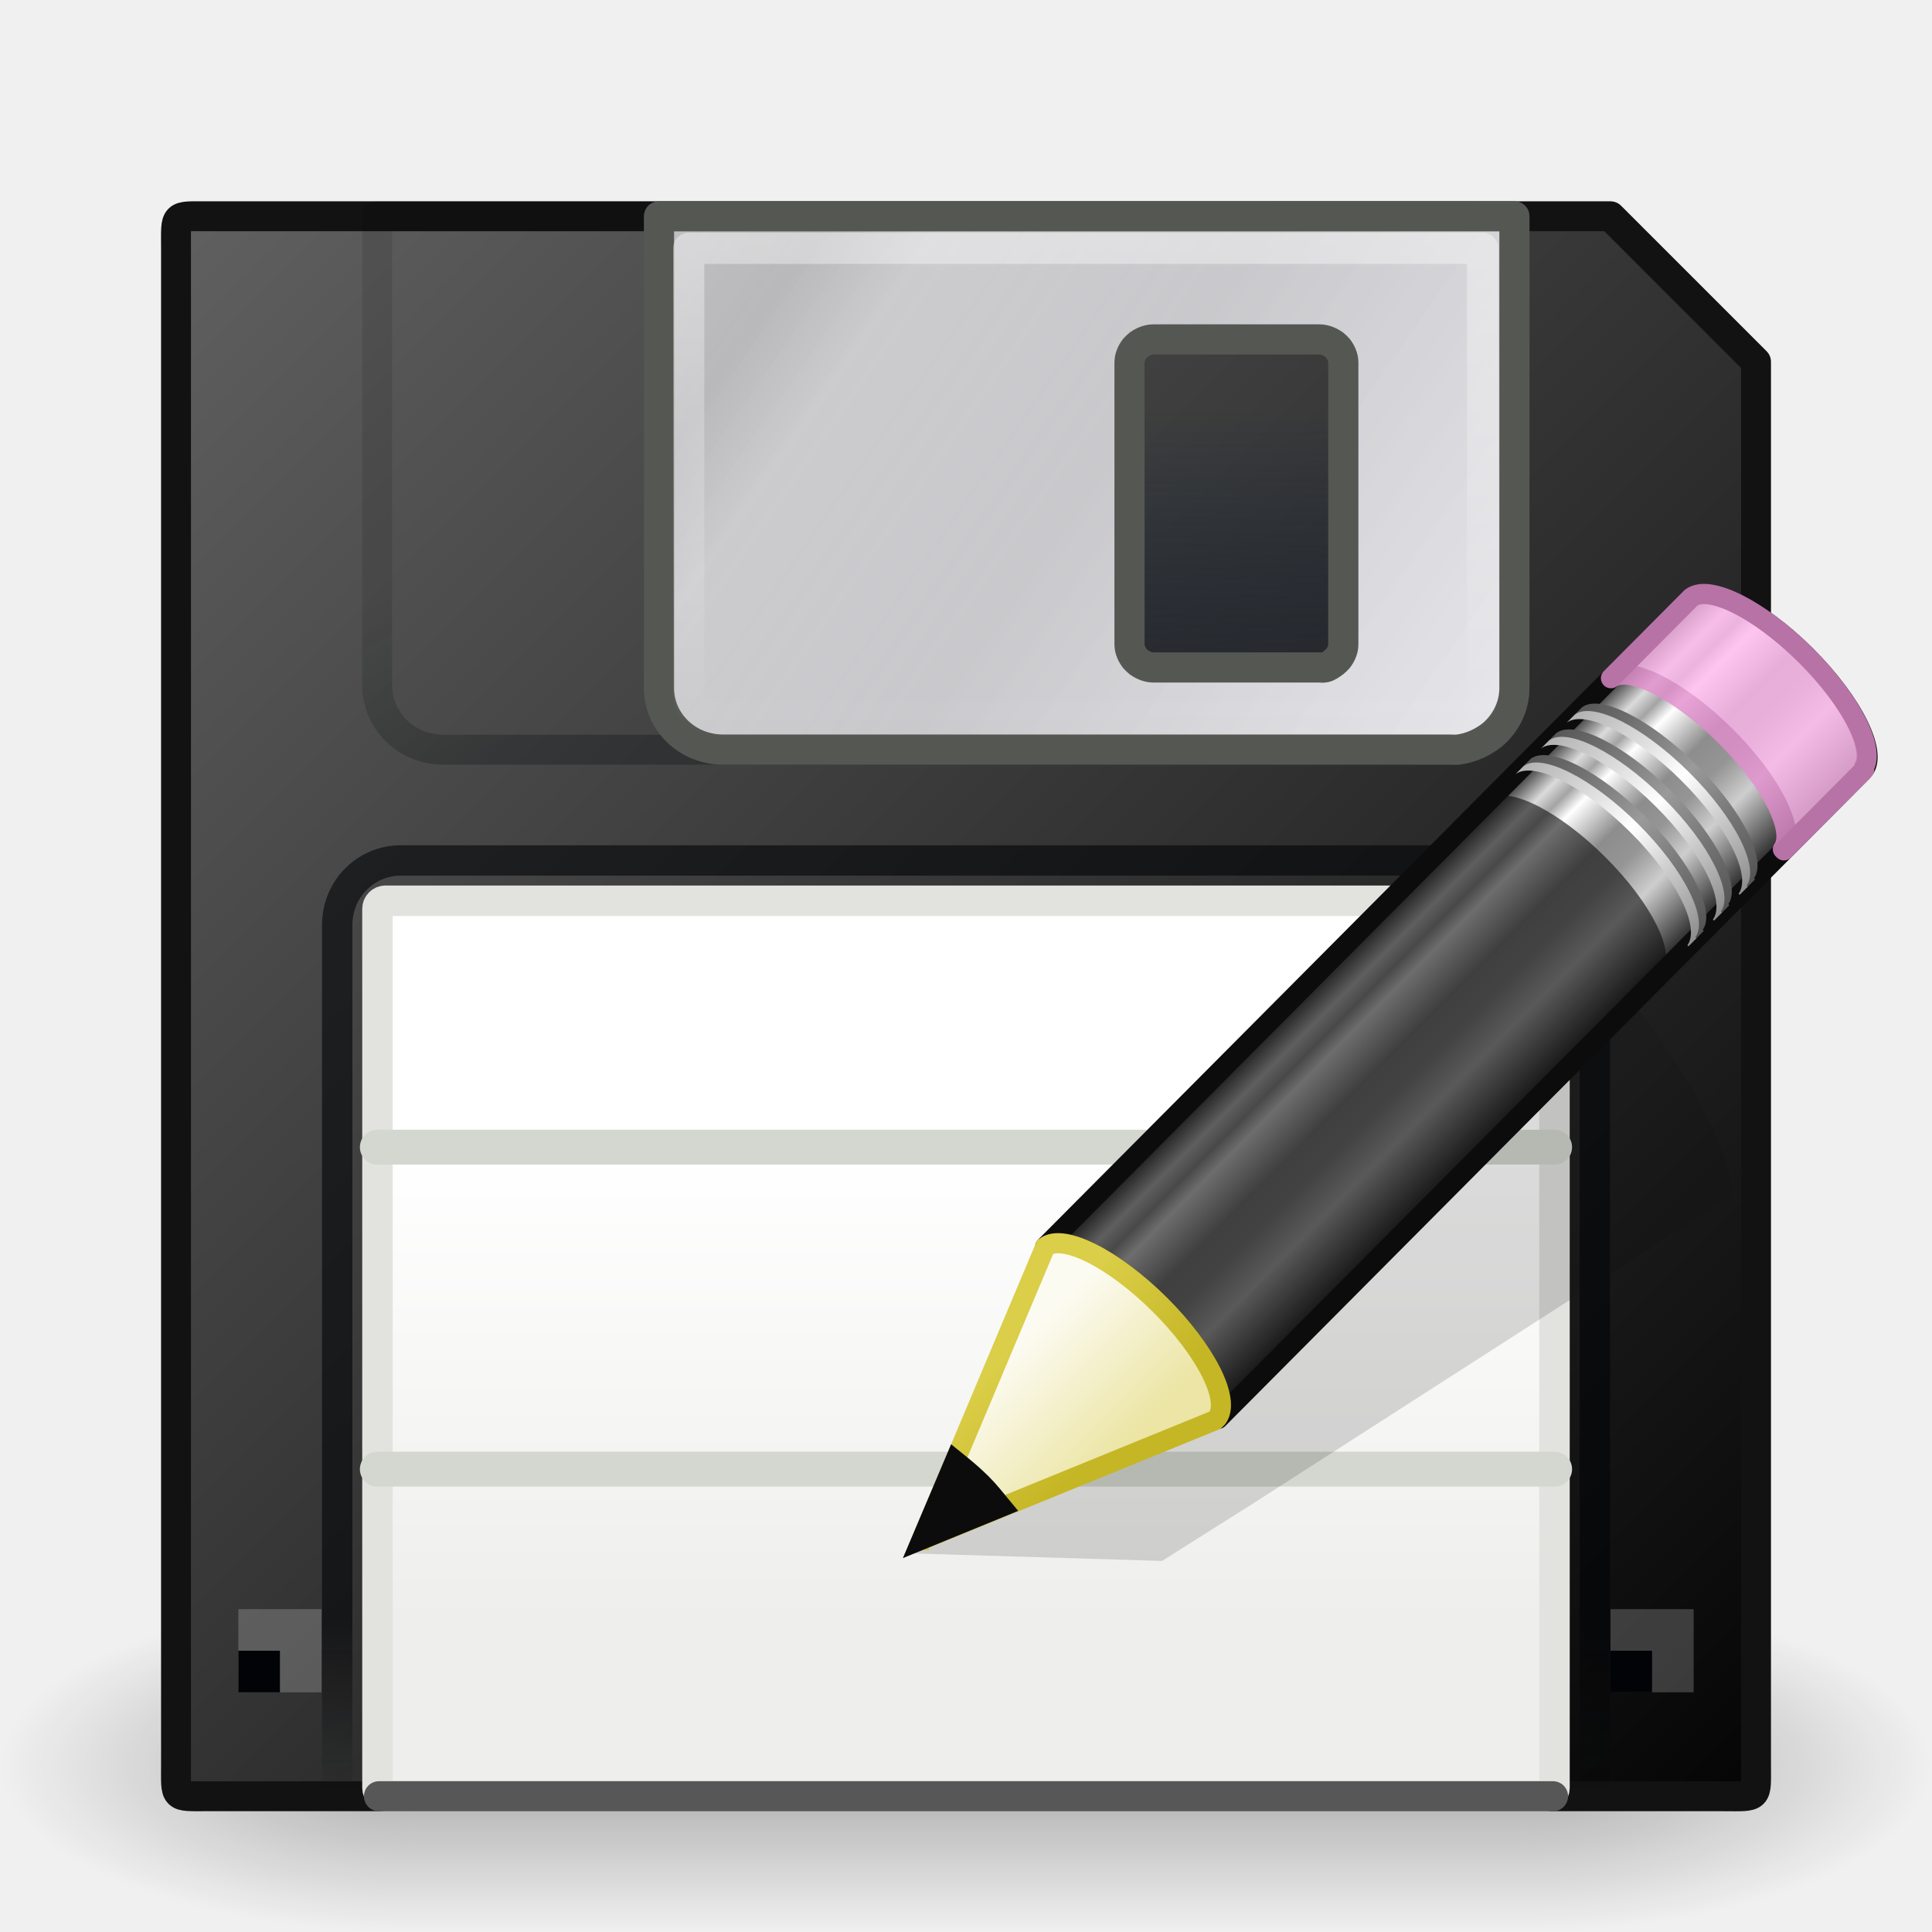
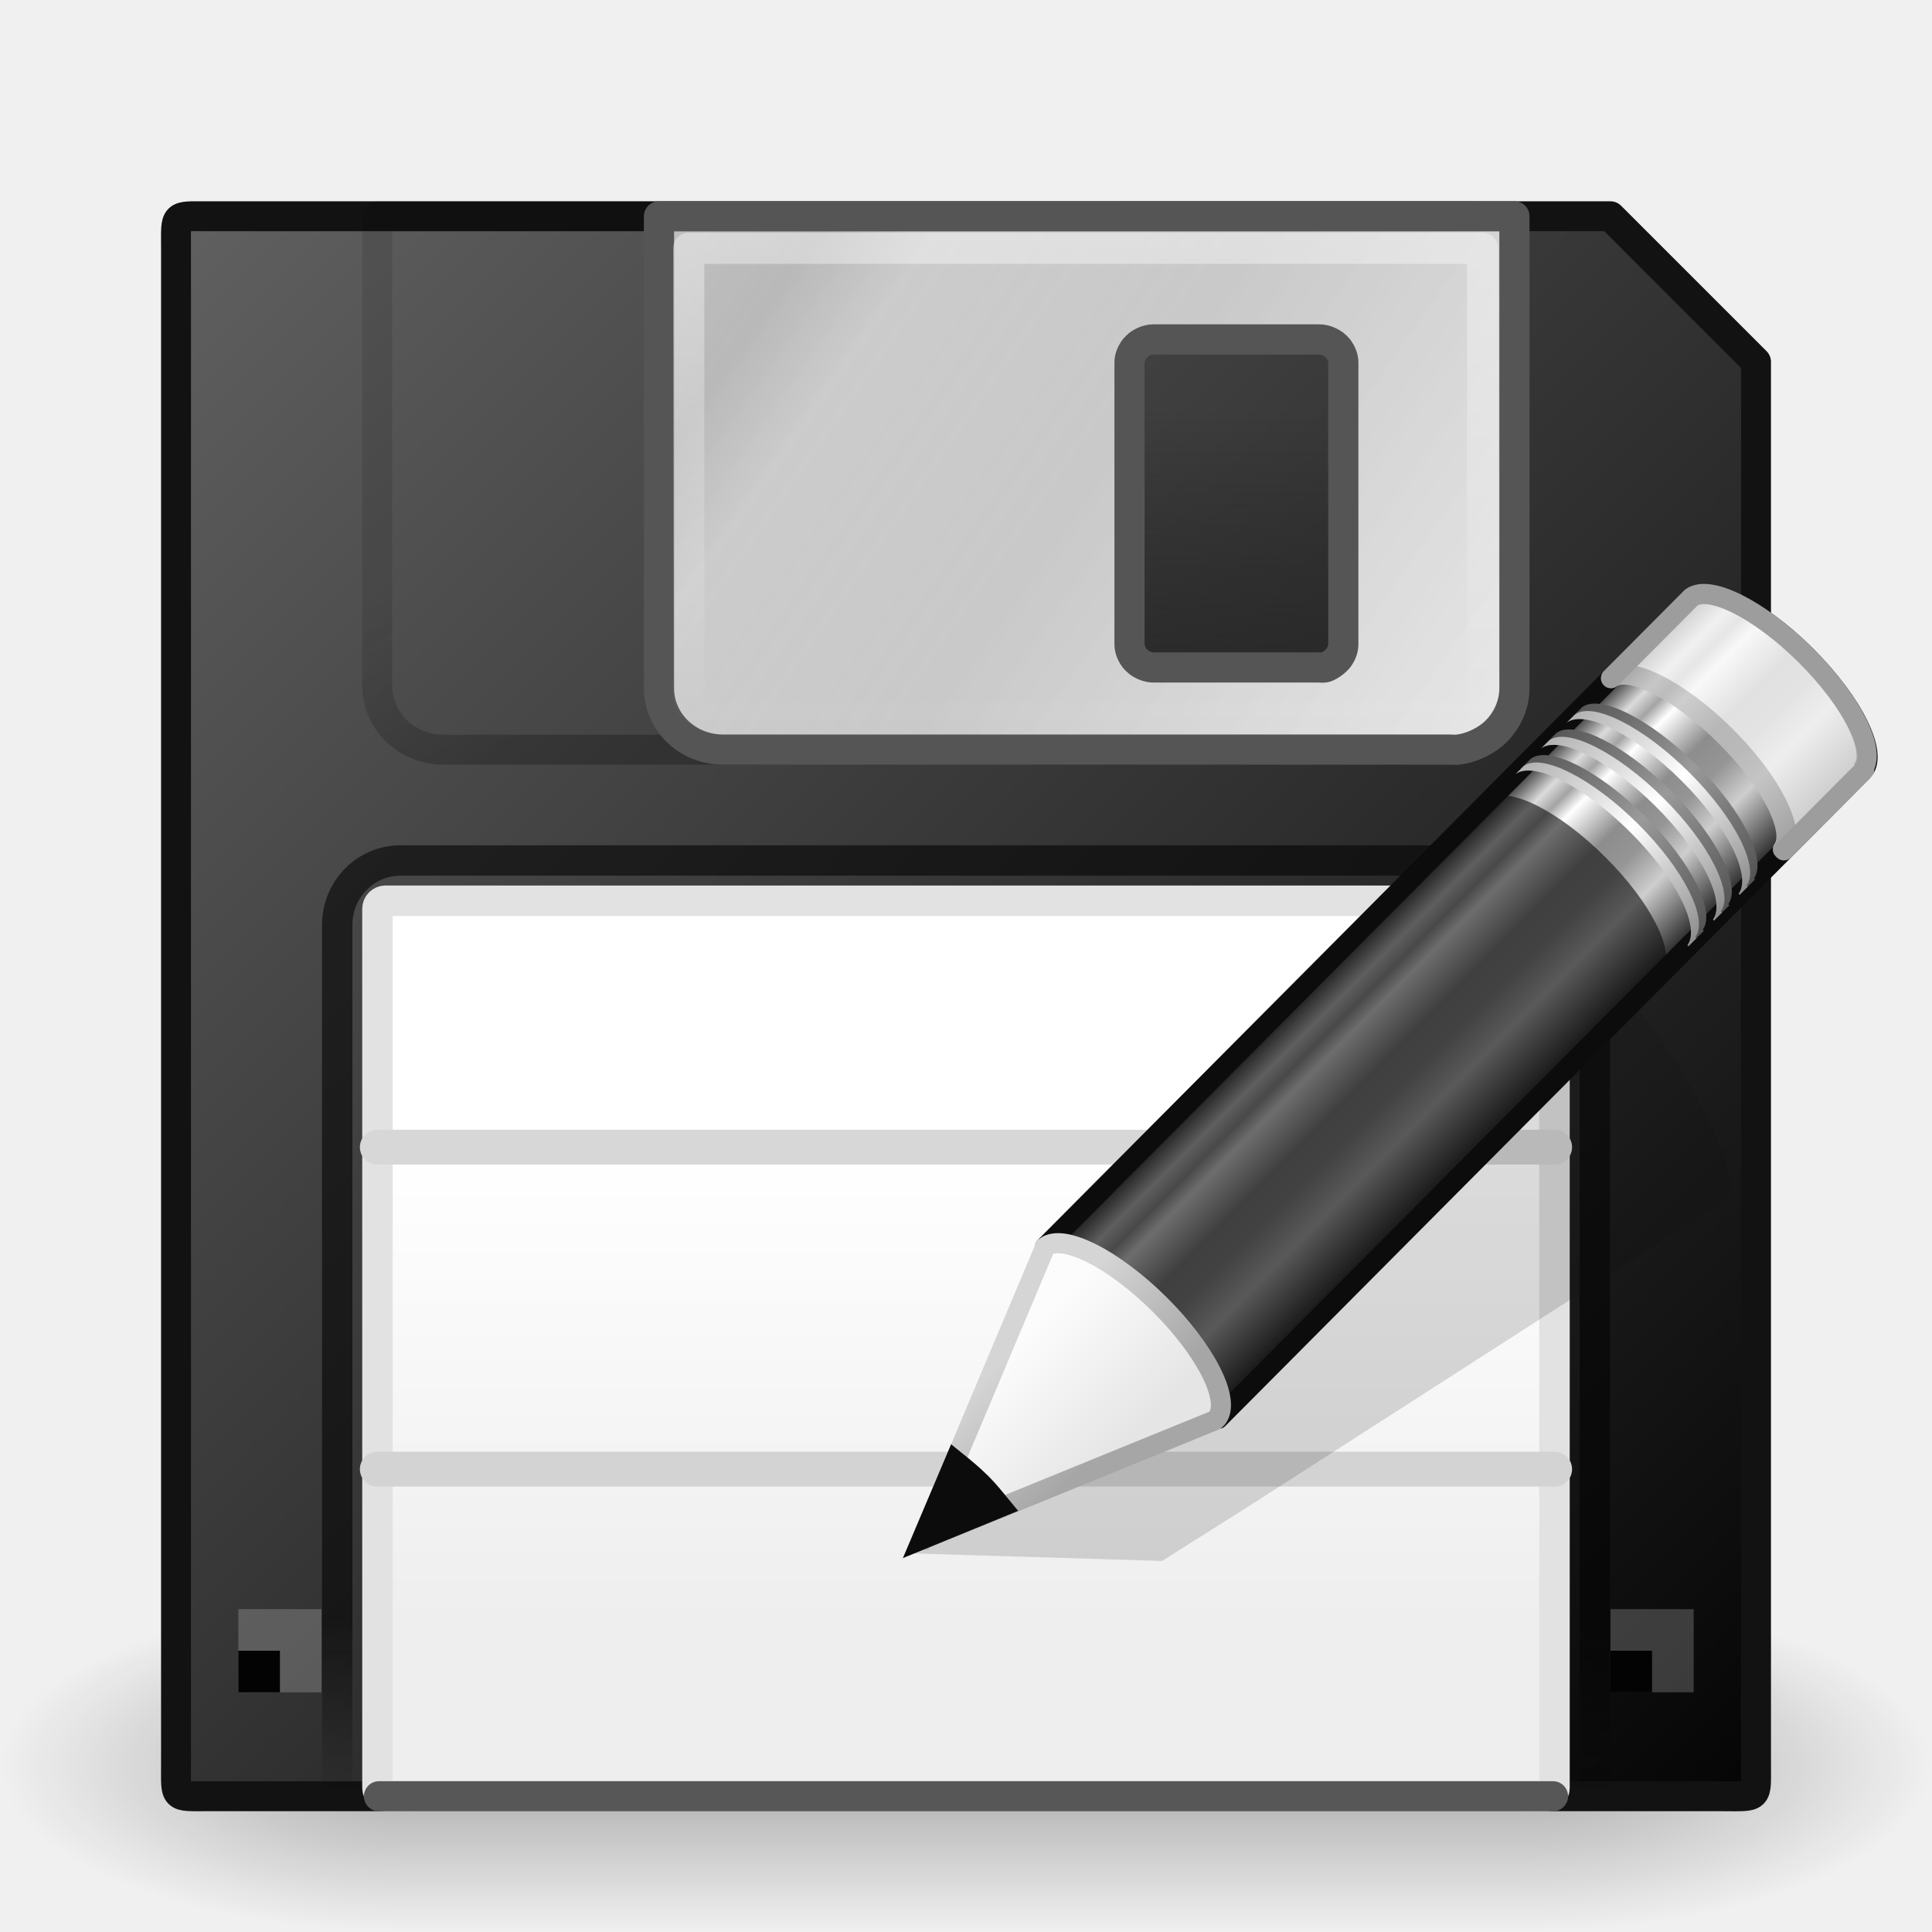
<svg xmlns="http://www.w3.org/2000/svg" xmlns:xlink="http://www.w3.org/1999/xlink" version="1.0" width="48" height="48" id="svg3221">
  <defs id="defs3223">
    <linearGradient id="linearGradient2804">
      <stop id="stop2806" style="stop-color:black;stop-opacity:0" offset="0" />
      <stop id="stop2812" style="stop-color:black;stop-opacity:1" offset="0.5" />
      <stop id="stop2808" style="stop-color:black;stop-opacity:0" offset="1" />
    </linearGradient>
    <linearGradient x1="21.875" y1="48.001" x2="21.875" y2="40" id="linearGradient3936" xlink:href="#linearGradient2804" gradientUnits="userSpaceOnUse" />
    <radialGradient cx="1" cy="44" r="5" fx="1" fy="44" id="radialGradient3934" xlink:href="#linearGradient2781" gradientUnits="userSpaceOnUse" gradientTransform="matrix(2,0,0,0.8,36,8.8)" />
    <linearGradient id="linearGradient2781">
      <stop id="stop2783" style="stop-color:black;stop-opacity:1" offset="0" />
      <stop id="stop2785" style="stop-color:black;stop-opacity:0" offset="1" />
    </linearGradient>
    <radialGradient cx="1" cy="44" r="5" fx="1" fy="44" id="radialGradient3932" xlink:href="#linearGradient2781" gradientUnits="userSpaceOnUse" gradientTransform="matrix(2,0,0,0.8,-13,-79.2)" />
    <linearGradient id="linearGradient6375">
      <stop id="stop6377" style="stop-color:#040404;stop-opacity:1" offset="0" />
      <stop id="stop6379" style="stop-color:#606060;stop-opacity:1" offset="1" />
    </linearGradient>
    <linearGradient x1="3.626" y1="2.585" x2="41.968" y2="40.926" id="linearGradient2475" xlink:href="#linearGradient6375" gradientUnits="userSpaceOnUse" gradientTransform="matrix(-1.03302,0,0,-1.03302,47.24295,48.24296)" />
    <linearGradient id="linearGradient2388">
-       <stop id="stop2390" style="stop-color:#010306;stop-opacity:1" offset="0" />
-       <stop id="stop2392" style="stop-color:#010306;stop-opacity:0.396" offset="1" />
+       <stop id="stop2390" style="stop-color:#030303;stop-opacity:1" offset="0" />
+       <stop id="stop2392" style="stop-color:#030303;stop-opacity:0.396" offset="1" />
    </linearGradient>
    <linearGradient x1="33.349" y1="28.693" x2="35.974" y2="33.049" id="linearGradient2472" xlink:href="#linearGradient2388" gradientUnits="userSpaceOnUse" gradientTransform="matrix(-1.046557,0,0,-1.019495,48.61736,47.68052)" />
    <linearGradient id="linearGradient2294">
      <stop id="stop2296" style="stop-color:#262626;stop-opacity:1" offset="0" />
-       <stop id="stop2298" style="stop-color:#122339;stop-opacity:0" offset="1" />
+       <stop id="stop2298" style="stop-color:#232323;stop-opacity:0" offset="1" />
    </linearGradient>
    <linearGradient x1="18.75" y1="27.655" x2="18.827" y2="36.775" id="linearGradient4733" xlink:href="#linearGradient2294" gradientUnits="userSpaceOnUse" gradientTransform="matrix(1.062576,0,0,1.019071,-48.78281,-47.66569)" />
    <linearGradient id="linearGradient4235">
-       <stop id="stop4237" style="stop-color:#d4d4dc;stop-opacity:1" offset="0" />
-       <stop id="stop4239" style="stop-color:#848489;stop-opacity:1" offset="1" />
+       <stop id="stop4237" style="stop-color:#d4d4d4;stop-opacity:1" offset="0" />
+       <stop id="stop4239" style="stop-color:#848484;stop-opacity:1" offset="1" />
    </linearGradient>
    <linearGradient x1="10" y1="27.996" x2="31" y2="42" id="linearGradient4731" xlink:href="#linearGradient4235" gradientUnits="userSpaceOnUse" gradientTransform="matrix(-1.062576,0,0,-1.019071,48.78281,47.66569)" />
    <linearGradient id="linearGradient2249">
-       <stop id="stop2251" style="stop-color:#010306;stop-opacity:1" offset="0" />
-       <stop id="stop2253" style="stop-color:#010306;stop-opacity:0" offset="1" />
+       <stop id="stop2251" style="stop-color:#030303;stop-opacity:1" offset="0" />
+       <stop id="stop2253" style="stop-color:#030303;stop-opacity:0" offset="1" />
    </linearGradient>
    <linearGradient x1="37.625" y1="7.625" x2="37.625" y2="3.483" id="linearGradient4727" xlink:href="#linearGradient2249" gradientUnits="userSpaceOnUse" gradientTransform="matrix(1.041515,0,0,-1.056611,0.5659129,48.32087)" />
    <linearGradient id="linearGradient2268">
-       <stop id="stop2270" style="stop-color:#eeeeec;stop-opacity:1" offset="0" />
+       <stop id="stop2270" style="stop-color:#eeeeee;stop-opacity:1" offset="0" />
      <stop id="stop2272" style="stop-color:white;stop-opacity:1" offset="1" />
    </linearGradient>
    <linearGradient x1="21.875" y1="7.606" x2="21.875" y2="18.514" id="linearGradient4725" xlink:href="#linearGradient2268" gradientUnits="userSpaceOnUse" gradientTransform="matrix(1.04441,0,0,1.059213,0.5007808,-48.32899)" />
    <linearGradient id="linearGradient2555">
      <stop id="stop2557" style="stop-color:white;stop-opacity:1" offset="0" />
      <stop id="stop2561" style="stop-color:#e6e6e6;stop-opacity:1" offset="0.5" />
      <stop id="stop2563" style="stop-color:white;stop-opacity:1" offset="0.75" />
      <stop id="stop2565" style="stop-color:#e1e1e1;stop-opacity:1" offset="0.842" />
      <stop id="stop2559" style="stop-color:white;stop-opacity:1" offset="1" />
    </linearGradient>
    <linearGradient x1="10" y1="27.996" x2="31" y2="42" id="linearGradient4723" xlink:href="#linearGradient2555" gradientUnits="userSpaceOnUse" gradientTransform="matrix(-1.062576,0,0,-1.019071,48.78281,47.66569)" />
    <linearGradient id="linearGradient2319">
      <stop id="stop2321" style="stop-color:white;stop-opacity:1" offset="0" />
      <stop id="stop2323" style="stop-color:white;stop-opacity:0" offset="1" />
    </linearGradient>
    <linearGradient x1="20.485" y1="40.865" x2="20.485" y2="29.135" id="linearGradient3219" xlink:href="#linearGradient2319" gradientUnits="userSpaceOnUse" gradientTransform="matrix(-1.093999,0,0,-1.059835,49.38417,49.09243)" />
    <linearGradient xlink:href="#linearGradient3290-678" id="linearGradient2670" gradientUnits="userSpaceOnUse" gradientTransform="matrix(0.6380091,-0.6411367,0.8596263,0.8553493,-2.627233,16.67686)" x1="9" y1="29.057" x2="9" y2="26.03" />
    <linearGradient id="linearGradient3290-678">
-       <stop id="stop2607" style="stop-color:#ece5a5;stop-opacity:1" offset="0" />
-       <stop id="stop2609" style="stop-color:#fcfbf2;stop-opacity:1" offset="1" />
+       <stop id="stop2607" style="stop-color:#e5e5e5;stop-opacity:1" offset="0" />
+       <stop id="stop2609" style="stop-color:#fcfcfc;stop-opacity:1" offset="1" />
    </linearGradient>
    <linearGradient xlink:href="#linearGradient3191-577" id="linearGradient2673" gradientUnits="userSpaceOnUse" gradientTransform="matrix(0.5603647,0.02418622,0.02415646,0.5596736,20.58066,13.05035)" x1="5.518" y1="37.372" x2="9.522" y2="41.392" />
    <linearGradient id="linearGradient3191-577">
-       <stop id="stop2613" style="stop-color:#dbce48;stop-opacity:1" offset="0" />
-       <stop id="stop2615" style="stop-color:#c5b625;stop-opacity:1" offset="1" />
+       <stop id="stop2613" style="stop-color:#d5d5d5;stop-opacity:1" offset="0" />
+       <stop id="stop2615" style="stop-color:#a6a6a6;stop-opacity:1" offset="1" />
    </linearGradient>
    <linearGradient xlink:href="#linearGradient3223-699" id="linearGradient2676" gradientUnits="userSpaceOnUse" gradientTransform="matrix(0.6380091,-0.6411367,0.8596262,0.8553492,-1.294675,15.33777)" x1="30.038" y1="24.99" x2="30.038" y2="30" />
    <linearGradient id="linearGradient3223-699">
      <stop id="stop2599" style="stop-color:#b1b1b1;stop-opacity:1" offset="0" />
      <stop id="stop2601" style="stop-color:#ffffff;stop-opacity:1" offset="0.5" />
      <stop id="stop2603" style="stop-color:#8f8f8f;stop-opacity:1" offset="1" />
    </linearGradient>
    <linearGradient xlink:href="#linearGradient3240-907" id="linearGradient2679" gradientUnits="userSpaceOnUse" gradientTransform="matrix(0.6380091,-0.6411367,0.8596262,0.8553492,-1.111958,15.15416)" x1="30.038" y1="24.99" x2="30.038" y2="30" />
    <linearGradient id="linearGradient3240-907">
      <stop id="stop2591" style="stop-color:#565656;stop-opacity:1" offset="0" />
      <stop id="stop2593" style="stop-color:#9a9a9a;stop-opacity:1" offset="0.5" />
      <stop id="stop2595" style="stop-color:#545454;stop-opacity:1" offset="1" />
    </linearGradient>
    <linearGradient xlink:href="#linearGradient3223-768" id="linearGradient2682" gradientUnits="userSpaceOnUse" gradientTransform="matrix(0.6380091,-0.6411367,0.8596262,0.8553492,-1.932685,15.97891)" x1="30.038" y1="24.99" x2="30.038" y2="30" />
    <linearGradient id="linearGradient3223-768">
      <stop id="stop2583" style="stop-color:#b1b1b1;stop-opacity:1" offset="0" />
      <stop id="stop2585" style="stop-color:#ffffff;stop-opacity:1" offset="0.5" />
      <stop id="stop2587" style="stop-color:#8f8f8f;stop-opacity:1" offset="1" />
    </linearGradient>
    <linearGradient xlink:href="#linearGradient3240-686" id="linearGradient2685" gradientUnits="userSpaceOnUse" gradientTransform="matrix(0.6380091,-0.6411367,0.8596262,0.8553492,-1.749967,15.79529)" x1="30.038" y1="24.99" x2="30.038" y2="30" />
    <linearGradient id="linearGradient3240-686">
      <stop id="stop2575" style="stop-color:#565656;stop-opacity:1" offset="0" />
      <stop id="stop2577" style="stop-color:#9a9a9a;stop-opacity:1" offset="0.5" />
      <stop id="stop2579" style="stop-color:#545454;stop-opacity:1" offset="1" />
    </linearGradient>
    <linearGradient xlink:href="#linearGradient3223-789" id="linearGradient2688" gradientUnits="userSpaceOnUse" gradientTransform="matrix(0.6380091,-0.6411367,0.8596262,0.8553492,-2.567624,16.61696)" x1="30.038" y1="24.99" x2="30.038" y2="30" />
    <linearGradient id="linearGradient3223-789">
      <stop id="stop2567" style="stop-color:#b1b1b1;stop-opacity:1" offset="0" />
      <stop id="stop2569" style="stop-color:#ffffff;stop-opacity:1" offset="0.5" />
      <stop id="stop2571" style="stop-color:#8f8f8f;stop-opacity:1" offset="1" />
    </linearGradient>
    <linearGradient xlink:href="#linearGradient3240-279" id="linearGradient2691" gradientUnits="userSpaceOnUse" gradientTransform="matrix(0.6380091,-0.6411367,0.8596262,0.8553492,-2.384907,16.43335)" x1="30.038" y1="24.99" x2="30.038" y2="30" />
    <linearGradient id="linearGradient3240-279">
      <stop id="stop2559-9" style="stop-color:#565656;stop-opacity:1" offset="0" />
      <stop id="stop2561-3" style="stop-color:#9a9a9a;stop-opacity:1" offset="0.5" />
      <stop id="stop2563-5" style="stop-color:#545454;stop-opacity:1" offset="1" />
    </linearGradient>
    <linearGradient xlink:href="#linearGradient3155-40" id="linearGradient2697" gradientUnits="userSpaceOnUse" gradientTransform="matrix(0.6565695,-0.659788,0.7345237,0.7308691,0.02115019,19.80943)" spreadMethod="pad" x1="23.576" y1="25.357" x2="23.576" y2="31.211" />
    <linearGradient id="linearGradient3155-40">
      <stop id="stop2541" style="stop-color:#181818;stop-opacity:1" offset="0" />
      <stop id="stop2543" style="stop-color:#dbdbdb;stop-opacity:1" offset="0.135" />
      <stop id="stop2545" style="stop-color:#a4a4a4;stop-opacity:1" offset="0.202" />
      <stop id="stop2547" style="stop-color:#ffffff;stop-opacity:1" offset="0.27" />
      <stop id="stop2549" style="stop-color:#8d8d8d;stop-opacity:1" offset="0.447" />
      <stop id="stop2551" style="stop-color:#959595;stop-opacity:1" offset="0.571" />
      <stop id="stop2553" style="stop-color:#cecece;stop-opacity:1" offset="0.72" />
      <stop id="stop2555" style="stop-color:#181818;stop-opacity:1" offset="1" />
    </linearGradient>
  </defs>
  <g id="layer1">
    <g transform="matrix(1.021277,0,0,1.037397,-1.021277,-1.795056)" id="g2822" style="opacity:0.3">
      <rect width="10" height="8" x="-11" y="-48" transform="scale(-1,-1)" id="rect1892" style="fill:url(#radialGradient3932);fill-opacity:1;fill-rule:nonzero;stroke:none;stroke-width:1;marker:none;visibility:visible;display:inline;overflow:visible" />
      <rect width="10" height="8" x="38" y="40" id="rect2789" style="fill:url(#radialGradient3934);fill-opacity:1;fill-rule:nonzero;stroke:none;stroke-width:1;marker:none;visibility:visible;display:inline;overflow:visible" />
      <rect width="27" height="8" x="11" y="40" id="rect2793" style="fill:url(#linearGradient3936);fill-opacity:1;fill-rule:nonzero;stroke:none;stroke-width:1;marker:none;visibility:visible;display:inline;overflow:visible" />
    </g>
    <path d="m 42.832,44.627 -37.664,0 c -0.86,0 -0.795,0.065 -0.795,-0.795 l 0,-37.664 c 0,-0.86 -0.065,-0.795 0.795,-0.795 l 34.844,0 3.616,3.616 0,34.844 c 0,0.86 0.065,0.795 -0.795,0.795 z" id="rect1314" style="fill:url(#linearGradient2475);fill-opacity:1;fill-rule:nonzero;stroke:#121212;stroke-width:0.743;stroke-linecap:round;stroke-linejoin:round;stroke-miterlimit:4;stroke-opacity:1;stroke-dasharray:none;stroke-dashoffset:0;marker:none;visibility:visible;display:inline;overflow:visible" />
    <path d="m 34.944,18.625 -23.935,0 c -0.907,0 -1.638,-0.712 -1.638,-1.596 l 0,-11.658 27.21,0 0,11.658 c 0,0.884 -0.731,1.596 -1.638,1.596 z" id="rect2194" style="opacity:0.262;fill:none;stroke:url(#linearGradient2472);stroke-width:0.743;stroke-linecap:round;stroke-linejoin:round;stroke-miterlimit:4;stroke-opacity:1;stroke-dasharray:none;stroke-dashoffset:0;marker:none;visibility:visible;display:inline;overflow:visible" />
    <rect width="7.438" height="10.191" x="-34.438" y="-17.603" transform="scale(-1,-1)" id="rect2284" style="fill:url(#linearGradient4733);fill-opacity:1;fill-rule:nonzero;stroke:none;stroke-width:0.75;marker:none;visibility:visible;display:inline;overflow:visible" />
-     <path d="m 36.231,18.622 c 0.32,-0.039 0.632,-0.19 0.863,-0.382 0.321,-0.28 0.531,-0.696 0.531,-1.146 l 0,-11.719 -21.252,0 0,11.719 c 0,0.848 0.709,1.529 1.594,1.529 l 18.064,0 c 0.069,0 0.132,0.008 0.199,0 z m -3.321,-2.038 c -0.039,0.008 -0.091,0 -0.133,0 l -4.117,0 c -0.135,0 -0.265,-0.056 -0.365,-0.127 -0.03,-0.023 -0.075,-0.067 -0.1,-0.096 -0.075,-0.096 -0.133,-0.221 -0.133,-0.35 l 0,-7.006 c 0,-0.13 0.058,-0.254 0.133,-0.35 0.024,-0.028 0.07,-0.072 0.1,-0.096 0.1,-0.072 0.23,-0.127 0.365,-0.127 l 4.117,0 c 0.135,0 0.265,0.056 0.365,0.127 0.03,0.023 0.075,0.067 0.1,0.096 0.075,0.096 0.133,0.221 0.133,0.35 l 0,7.006 c 0,0.13 -0.058,0.254 -0.133,0.35 -0.024,0.028 -0.07,0.072 -0.1,0.096 -0.069,0.05 -0.144,0.11 -0.232,0.127 z" id="rect2192" style="fill:url(#linearGradient4731);fill-opacity:1;fill-rule:nonzero;stroke:#555753;stroke-width:0.748;stroke-linecap:round;stroke-linejoin:round;stroke-miterlimit:4;stroke-opacity:1;stroke-dasharray:none;stroke-dashoffset:0;marker:none;visibility:visible;display:inline;overflow:visible" />
+     <path d="m 36.231,18.622 c 0.32,-0.039 0.632,-0.19 0.863,-0.382 0.321,-0.28 0.531,-0.696 0.531,-1.146 l 0,-11.719 -21.252,0 0,11.719 c 0,0.848 0.709,1.529 1.594,1.529 l 18.064,0 c 0.069,0 0.132,0.008 0.199,0 z m -3.321,-2.038 c -0.039,0.008 -0.091,0 -0.133,0 l -4.117,0 c -0.135,0 -0.265,-0.056 -0.365,-0.127 -0.03,-0.023 -0.075,-0.067 -0.1,-0.096 -0.075,-0.096 -0.133,-0.221 -0.133,-0.35 l 0,-7.006 c 0,-0.13 0.058,-0.254 0.133,-0.35 0.024,-0.028 0.07,-0.072 0.1,-0.096 0.1,-0.072 0.23,-0.127 0.365,-0.127 l 4.117,0 c 0.135,0 0.265,0.056 0.365,0.127 0.03,0.023 0.075,0.067 0.1,0.096 0.075,0.096 0.133,0.221 0.133,0.35 l 0,7.006 c 0,0.13 -0.058,0.254 -0.133,0.35 -0.024,0.028 -0.07,0.072 -0.1,0.096 -0.069,0.05 -0.144,0.11 -0.232,0.127 z" id="rect2192" style="fill:url(#linearGradient4731);fill-opacity:1;fill-rule:nonzero;stroke:#555555;stroke-width:0.748;stroke-linecap:round;stroke-linejoin:round;stroke-miterlimit:4;stroke-opacity:1;stroke-dasharray:none;stroke-dashoffset:0;marker:none;visibility:visible;display:inline;overflow:visible" />
    <rect width="2.066" height="2.066" x="5.922" y="-42.045" transform="scale(1,-1)" id="rect2278" style="opacity:0.2;fill:white;fill-opacity:1;fill-rule:nonzero;stroke:none;stroke-width:0.75;marker:none;visibility:visible;display:inline;overflow:visible" />
-     <rect width="1.033" height="1.033" x="5.922" y="-42.045" transform="scale(1,-1)" id="rect2276" style="fill:#010306;fill-opacity:1;fill-rule:nonzero;stroke:none;stroke-width:0.75;marker:none;visibility:visible;display:inline;overflow:visible" />
+     <rect width="1.033" height="1.033" x="5.922" y="-42.045" transform="scale(1,-1)" id="rect2276" style="fill:#030303;fill-opacity:1;fill-rule:nonzero;stroke:none;stroke-width:0.75;marker:none;visibility:visible;display:inline;overflow:visible" />
    <rect width="2.066" height="2.066" x="40.012" y="-42.045" transform="scale(1,-1)" id="rect2280" style="opacity:0.2;fill:white;fill-opacity:1;fill-rule:nonzero;stroke:none;stroke-width:0.75;marker:none;visibility:visible;display:inline;overflow:visible" />
-     <rect width="1.033" height="1.033" x="40.012" y="-42.045" transform="scale(1,-1)" id="rect2282" style="fill:#010306;fill-opacity:1;fill-rule:nonzero;stroke:none;stroke-width:0.75;marker:none;visibility:visible;display:inline;overflow:visible" />
+     <rect width="1.033" height="1.033" x="40.012" y="-42.045" transform="scale(1,-1)" id="rect2282" style="fill:#030303;fill-opacity:1;fill-rule:nonzero;stroke:none;stroke-width:0.75;marker:none;visibility:visible;display:inline;overflow:visible" />
    <path d="m 39.623,44.623 0,-21.644 c 0,-0.887 -0.704,-1.601 -1.578,-1.601 l -28.089,0 c -0.874,0 -1.578,0.714 -1.578,1.601 l 0,21.644 31.245,0 z" id="rect2247" style="opacity:0.6;fill:none;stroke:url(#linearGradient4727);stroke-width:0.755;stroke-linecap:round;stroke-linejoin:round;stroke-miterlimit:4;stroke-opacity:1;stroke-dasharray:none;stroke-dashoffset:0;marker:none;visibility:visible;display:inline;overflow:visible" />
-     <rect width="29.243" height="22.243" rx="0.197" ry="0.2" x="9.378" y="-44.622" transform="scale(1,-1)" id="rect2257" style="fill:url(#linearGradient4725);fill-opacity:1;fill-rule:nonzero;stroke:#e2e2df;stroke-width:0.757;stroke-linecap:round;stroke-linejoin:round;stroke-miterlimit:4;stroke-opacity:1;stroke-dasharray:none;stroke-dashoffset:0;marker:none;visibility:visible;display:inline;overflow:visible" />
-     <path d="m 9.415,44.627 29.17,0" id="path2264" style="fill:#3f6cff;fill-opacity:0.75;fill-rule:evenodd;stroke:#575757;stroke-width:0.746;stroke-linecap:round;stroke-linejoin:round;stroke-miterlimit:4;stroke-opacity:1;stroke-dasharray:none;display:inline" />
-     <path d="m 9.374,36.501 29.251,0" id="path2329" style="fill:none;stroke:#d3d7cf;stroke-width:0.865;stroke-linecap:round;stroke-linejoin:round;stroke-miterlimit:4;stroke-opacity:1;stroke-dasharray:none;display:inline" />
-     <path d="m 9.374,28.501 29.251,0" id="path2331" style="fill:none;stroke:#d3d7cf;stroke-width:0.865;stroke-linecap:round;stroke-linejoin:round;stroke-miterlimit:4;stroke-opacity:1;stroke-dasharray:none;display:inline" />
-     <path d="m 36.231,18.622 c 0.32,-0.039 0.632,-0.19 0.863,-0.382 0.321,-0.28 0.531,-0.696 0.531,-1.146 l 0,-11.719 -21.252,0 0,11.719 c 0,0.848 0.709,1.529 1.594,1.529 l 18.064,0 c 0.069,0 0.132,0.008 0.199,0 z m -3.321,-2.038 c -0.039,0.008 -0.091,0 -0.133,0 l -4.117,0 c -0.135,0 -0.265,-0.056 -0.365,-0.127 -0.03,-0.023 -0.075,-0.067 -0.1,-0.096 -0.075,-0.096 -0.133,-0.221 -0.133,-0.35 l 0,-7.006 c 0,-0.13 0.058,-0.254 0.133,-0.35 0.024,-0.028 0.07,-0.072 0.1,-0.096 0.1,-0.072 0.23,-0.127 0.365,-0.127 l 4.117,0 c 0.135,0 0.265,0.056 0.365,0.127 0.03,0.023 0.075,0.067 0.1,0.096 0.075,0.096 0.133,0.221 0.133,0.35 l 0,7.006 c 0,0.13 -0.058,0.254 -0.133,0.35 -0.024,0.028 -0.07,0.072 -0.1,0.096 -0.069,0.05 -0.144,0.11 -0.232,0.127 z" id="path7255" style="opacity:0.5;fill:url(#linearGradient4723);fill-opacity:1;fill-rule:nonzero;stroke:#555753;stroke-width:0.748;stroke-linecap:round;stroke-linejoin:round;stroke-miterlimit:4;stroke-opacity:1;stroke-dasharray:none;stroke-dashoffset:0;marker:none;visibility:visible;display:inline;overflow:visible" />
+     <rect width="29.243" height="22.243" rx="0.197" ry="0.2" x="9.378" y="-44.622" transform="scale(1,-1)" id="rect2257" style="fill:url(#linearGradient4725);fill-opacity:1;fill-rule:nonzero;stroke:#e2e2e2;stroke-width:0.757;stroke-linecap:round;stroke-linejoin:round;stroke-miterlimit:4;stroke-opacity:1;stroke-dasharray:none;stroke-dashoffset:0;marker:none;visibility:visible;display:inline;overflow:visible" />
+     <path d="m 9.415,44.627 29.17,0" id="path2264" style="fill:#a8a8a8;fill-opacity:0.75;fill-rule:evenodd;stroke:#575757;stroke-width:0.746;stroke-linecap:round;stroke-linejoin:round;stroke-miterlimit:4;stroke-opacity:1;stroke-dasharray:none;display:inline" />
+     <path d="m 9.374,36.501 29.251,0" id="path2329" style="fill:none;stroke:#d3d3d3;stroke-width:0.865;stroke-linecap:round;stroke-linejoin:round;stroke-miterlimit:4;stroke-opacity:1;stroke-dasharray:none;display:inline" />
+     <path d="m 9.374,28.501 29.251,0" id="path2331" style="fill:none;stroke:#d7d7d7;stroke-width:0.865;stroke-linecap:round;stroke-linejoin:round;stroke-miterlimit:4;stroke-opacity:1;stroke-dasharray:none;display:inline" />
+     <path d="m 36.231,18.622 c 0.32,-0.039 0.632,-0.19 0.863,-0.382 0.321,-0.28 0.531,-0.696 0.531,-1.146 l 0,-11.719 -21.252,0 0,11.719 c 0,0.848 0.709,1.529 1.594,1.529 l 18.064,0 c 0.069,0 0.132,0.008 0.199,0 z m -3.321,-2.038 c -0.039,0.008 -0.091,0 -0.133,0 l -4.117,0 c -0.135,0 -0.265,-0.056 -0.365,-0.127 -0.03,-0.023 -0.075,-0.067 -0.1,-0.096 -0.075,-0.096 -0.133,-0.221 -0.133,-0.35 l 0,-7.006 c 0,-0.13 0.058,-0.254 0.133,-0.35 0.024,-0.028 0.07,-0.072 0.1,-0.096 0.1,-0.072 0.23,-0.127 0.365,-0.127 l 4.117,0 c 0.135,0 0.265,0.056 0.365,0.127 0.03,0.023 0.075,0.067 0.1,0.096 0.075,0.096 0.133,0.221 0.133,0.35 l 0,7.006 c 0,0.13 -0.058,0.254 -0.133,0.35 -0.024,0.028 -0.07,0.072 -0.1,0.096 -0.069,0.05 -0.144,0.11 -0.232,0.127 z" id="path7255" style="opacity:0.5;fill:url(#linearGradient4723);fill-opacity:1;fill-rule:nonzero;stroke:#555555;stroke-width:0.748;stroke-linecap:round;stroke-linejoin:round;stroke-miterlimit:4;stroke-opacity:1;stroke-dasharray:none;stroke-dashoffset:0;marker:none;visibility:visible;display:inline;overflow:visible" />
    <path d="m 36.256,17.827 -18.565,0 c -0.321,0 -0.58,-0.251 -0.58,-0.562 l 0,-11.096 19.725,0 0,11.096 c 0,0.311 -0.259,0.562 -0.58,0.562 z" id="rect2316" style="opacity:0.4;fill:none;stroke:url(#linearGradient3219);stroke-width:0.775;stroke-linecap:round;stroke-linejoin:round;stroke-miterlimit:4;stroke-opacity:1;stroke-dasharray:none;stroke-dashoffset:0;marker:none;visibility:visible;display:inline;overflow:visible" />
  </g>
  <path style="opacity:0.15;fill:#0c0c0c;fill-opacity:1;fill-rule:evenodd;stroke:none" id="path2422" d="m 39.503,23.891 c -0.173,-0.102 -0.307,-0.075 -0.396,-0.019 l -11.796,7.511 -2.171,1.386 -0.067,0.028 -2.57,5.792 6.37,0.192 0.053,-0.035 2.185,-1.379 11.793,-7.576 c 0.354,-0.227 -0.206,-1.731 -1.257,-3.381 -0.788,-1.237 -1.624,-2.214 -2.144,-2.52 l 0,0 z" />
  <path style="fill:url(#linearGradient2697);fill-opacity:1;stroke:#0c0c0c;stroke-width:0.5;stroke-linecap:butt;stroke-linejoin:round;stroke-miterlimit:4;stroke-opacity:1;stroke-dasharray:none;stroke-dashoffset:0" id="rect2383" d="m 25.968,30.975 c 0.446,-0.335 1.697,0.293 2.847,1.437 1.147,1.141 1.751,2.363 1.424,2.813 -0.001,0.002 0.028,0.025 0.027,0.027 L 46.276,19.163 C 46.683,18.754 46.051,17.464 44.865,16.283 43.679,15.103 42.385,14.478 41.978,14.886 L 25.968,30.975 z" />
-   <path style="opacity:0.8;fill:#ffb6ed;fill-opacity:1;stroke:#e28ccd;stroke-width:0.5;stroke-linecap:butt;stroke-linejoin:round;stroke-miterlimit:4;stroke-opacity:1;stroke-dasharray:none;stroke-dashoffset:0" id="rect3175" d="m 40.024,16.85 c 0.446,-0.335 1.697,0.293 2.847,1.437 1.147,1.141 1.751,2.363 1.424,2.813 -0.001,0.002 0.028,0.025 0.027,0.027 l 1.954,-1.963 0.04,-0.04 c 0.001,-0.002 -0.028,-0.025 -0.027,-0.027 0.327,-0.45 -0.277,-1.672 -1.424,-2.813 -1.15,-1.144 -2.401,-1.772 -2.847,-1.437 l -0.04,0.04 -1.954,1.963 3e-6,0 z" />
+   <path style="opacity:0.8;fill:#f6f6f6;fill-opacity:1;stroke:#c2c2c2;stroke-width:0.5;stroke-linecap:butt;stroke-linejoin:round;stroke-miterlimit:4;stroke-opacity:1;stroke-dasharray:none;stroke-dashoffset:0" id="rect3175" d="m 40.024,16.85 c 0.446,-0.335 1.697,0.293 2.847,1.437 1.147,1.141 1.751,2.363 1.424,2.813 -0.001,0.002 0.028,0.025 0.027,0.027 l 1.954,-1.963 0.04,-0.04 c 0.001,-0.002 -0.028,-0.025 -0.027,-0.027 0.327,-0.45 -0.277,-1.672 -1.424,-2.813 -1.15,-1.144 -2.401,-1.772 -2.847,-1.437 l -0.04,0.04 -1.954,1.963 3e-6,0 z" />
  <path style="opacity:0.6;fill:#0c0c0c;fill-opacity:1;stroke:none" id="path3208" d="m 25.968,30.975 c 0.446,-0.335 1.697,0.293 2.847,1.437 1.147,1.141 1.751,2.363 1.424,2.813 -0.001,0.002 0.028,0.025 0.027,0.027 l 11.026,-11.08 0.04,-0.04 c 0.001,-0.002 -0.028,-0.025 -0.027,-0.027 0.327,-0.45 -0.277,-1.672 -1.424,-2.813 -1.15,-1.144 -2.401,-1.772 -2.847,-1.437 l -0.04,0.04 -11.026,11.08 -5e-6,0 z" />
  <path style="fill:url(#linearGradient2691);fill-opacity:1;stroke:none" id="path3233" d="m 37.834,19.05 c 0.446,-0.335 1.697,0.293 2.847,1.437 1.147,1.141 1.751,2.363 1.424,2.813 -0.001,0.002 0.028,0.025 0.027,0.027 l 0.199,-0.2 c 0.001,-0.002 -0.028,-0.025 -0.027,-0.027 0.327,-0.45 -0.277,-1.672 -1.424,-2.813 -1.15,-1.144 -2.401,-1.772 -2.847,-1.437 l -0.199,0.2 0,10e-7 z" />
  <path style="fill:url(#linearGradient2688);fill-opacity:1;stroke:none" id="path3216" d="m 37.652,19.234 c 0.446,-0.335 1.697,0.293 2.847,1.437 1.147,1.141 1.751,2.363 1.424,2.813 -0.001,0.002 0.028,0.025 0.027,0.027 l 0.199,-0.2 c 0.001,-0.002 -0.028,-0.025 -0.027,-0.027 0.327,-0.45 -0.277,-1.672 -1.424,-2.813 -1.15,-1.144 -2.401,-1.772 -2.847,-1.437 l -0.199,0.2 0,1e-6 z" />
  <path style="fill:url(#linearGradient2685);fill-opacity:1;stroke:none" id="path3248" d="m 38.469,18.412 c 0.446,-0.335 1.697,0.293 2.847,1.437 1.147,1.141 1.751,2.363 1.424,2.813 -0.001,0.002 0.028,0.025 0.027,0.027 l 0.199,-0.2 c 0.001,-0.002 -0.028,-0.025 -0.027,-0.027 0.327,-0.45 -0.277,-1.672 -1.424,-2.813 -1.15,-1.144 -2.401,-1.772 -2.847,-1.437 l -0.199,0.2 0,0 z" />
  <path style="fill:url(#linearGradient2682);fill-opacity:1;stroke:none" id="path3250" d="m 38.286,18.596 c 0.446,-0.335 1.697,0.293 2.847,1.437 1.147,1.141 1.751,2.363 1.424,2.813 -0.001,0.002 0.028,0.025 0.027,0.027 l 0.199,-0.2 c 0.001,-0.002 -0.028,-0.025 -0.027,-0.027 0.327,-0.45 -0.277,-1.672 -1.424,-2.813 -1.15,-1.144 -2.401,-1.772 -2.847,-1.437 l -0.199,0.2 z" />
  <path style="fill:url(#linearGradient2679);fill-opacity:1;stroke:none" id="path3256" d="m 39.107,17.771 c 0.446,-0.335 1.697,0.293 2.847,1.437 1.147,1.141 1.751,2.363 1.424,2.813 -0.001,0.002 0.028,0.025 0.027,0.027 l 0.199,-0.2 c 0.001,-0.002 -0.028,-0.025 -0.027,-0.027 0.327,-0.45 -0.277,-1.672 -1.424,-2.813 -1.15,-1.144 -2.401,-1.772 -2.847,-1.437 l -0.199,0.2 10e-7,0 z" />
  <path style="fill:url(#linearGradient2676);fill-opacity:1;stroke:none" id="path3258" d="m 38.924,17.955 c 0.446,-0.335 1.697,0.293 2.847,1.437 1.147,1.141 1.751,2.363 1.424,2.813 -0.001,0.002 0.028,0.025 0.027,0.027 l 0.199,-0.2 c 0.001,-0.002 -0.028,-0.025 -0.027,-0.027 0.327,-0.45 -0.277,-1.672 -1.424,-2.813 -1.15,-1.144 -2.401,-1.772 -2.847,-1.437 l -0.199,0.2 0,0 z" />
  <path style="fill:url(#linearGradient2670);fill-opacity:1;fill-rule:evenodd;stroke:url(#linearGradient2673);stroke-width:0.5;stroke-linecap:butt;stroke-linejoin:miter;stroke-miterlimit:4;stroke-opacity:1;stroke-dasharray:none" id="path3270" d="m 22.9,38.257 7.284,-2.971 0.062,-0.062 c 0.327,-0.45 -0.285,-1.672 -1.432,-2.813 -1.15,-1.144 -2.399,-1.768 -2.845,-1.434 l -3.068,7.28 -5e-6,0 z" />
  <path style="fill:#0c0c0c;fill-opacity:1;fill-rule:evenodd;stroke:#0c0c0c;stroke-width:0.5;stroke-linecap:butt;stroke-linejoin:miter;stroke-miterlimit:4;stroke-opacity:1;stroke-dasharray:none" id="path3281" d="m 23.731,36.285 -0.832,1.964 1.987,-0.814 C 24.727,37.244 24.58,37.05 24.389,36.86 24.169,36.641 23.952,36.463 23.731,36.285 z" />
</svg>
